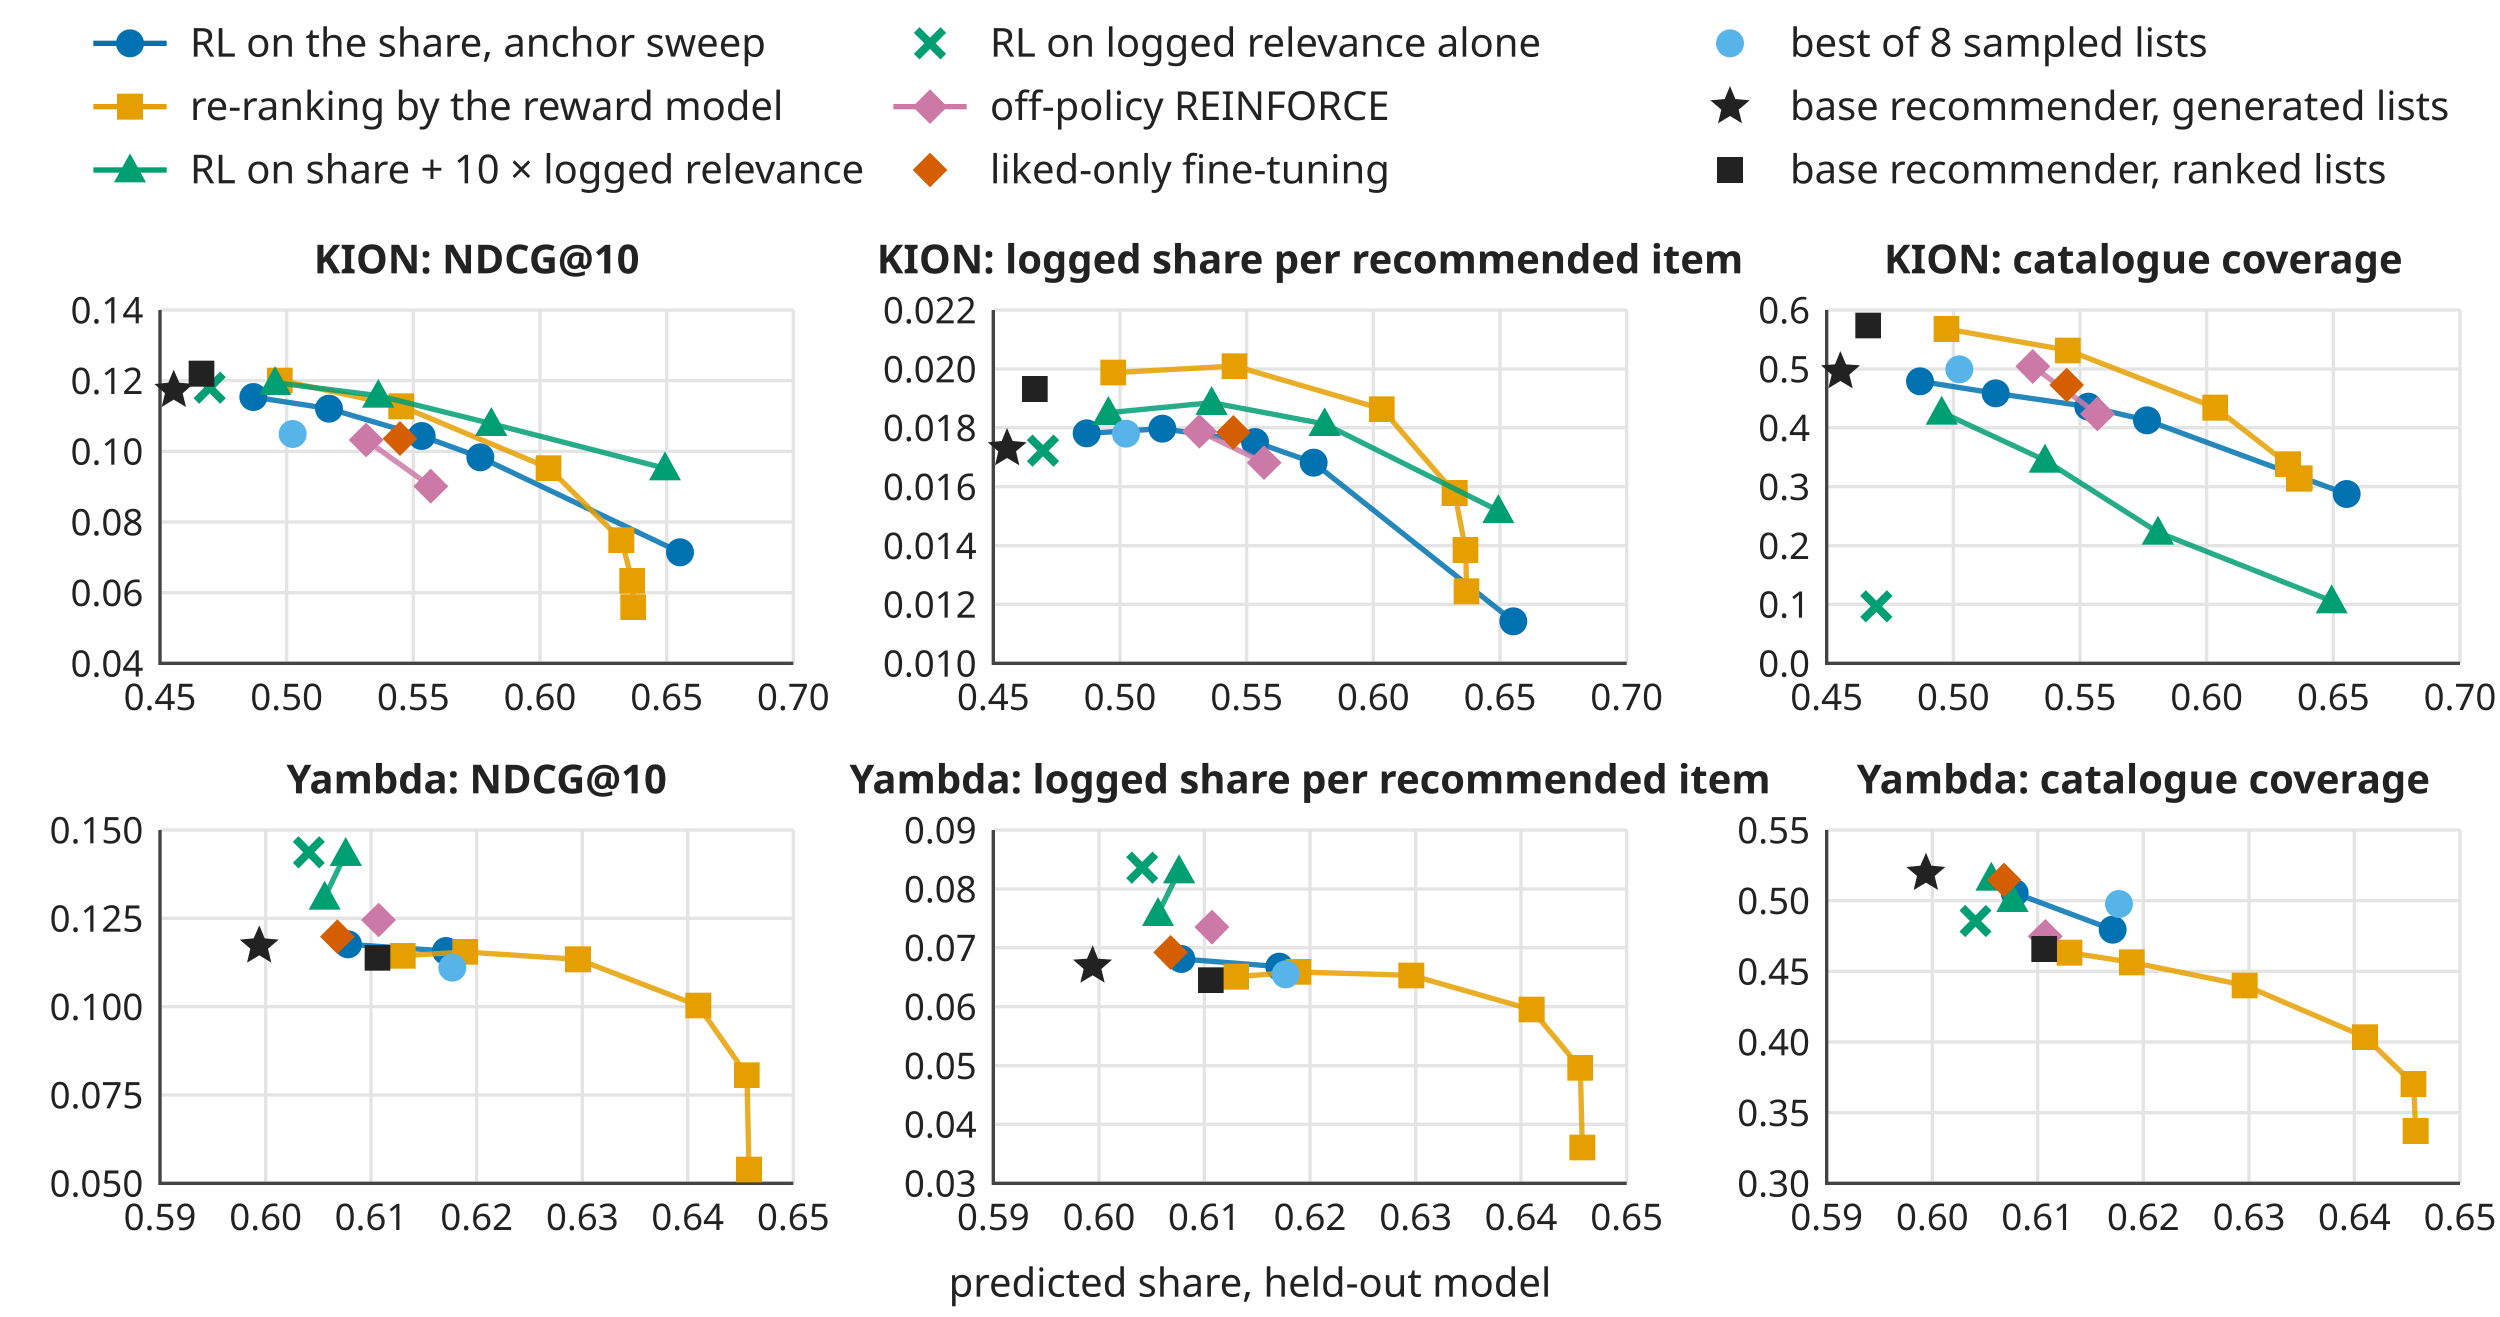
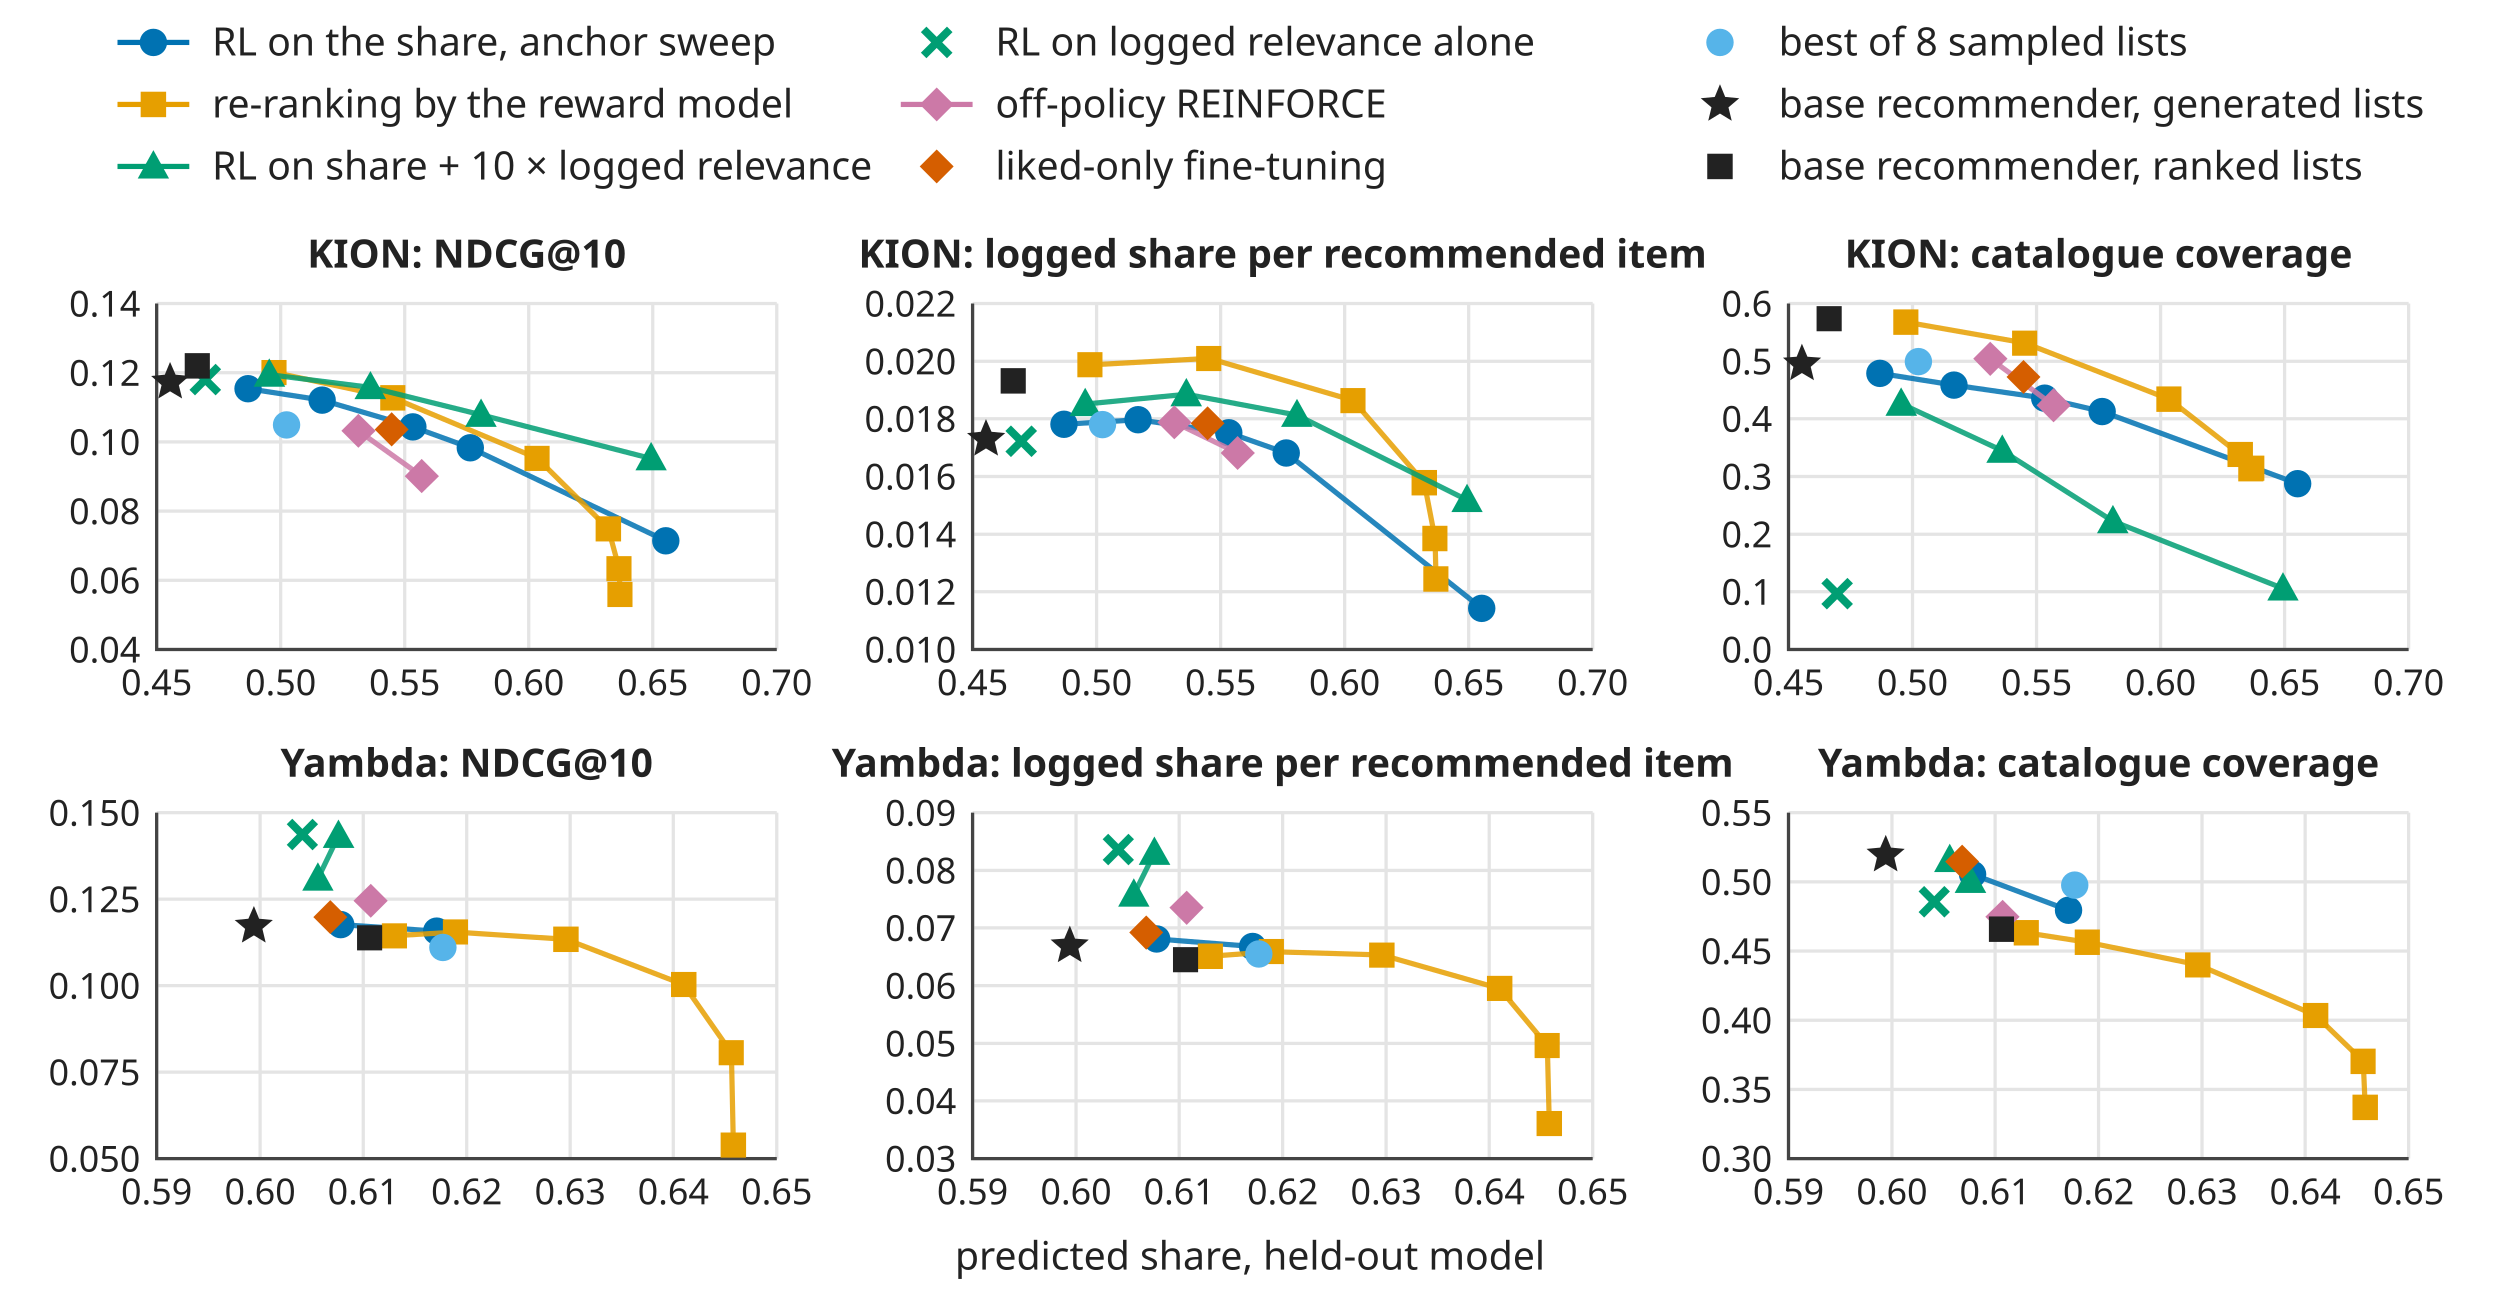
- <svg xmlns="http://www.w3.org/2000/svg" width="750" height="395" viewBox="0 0 750 395" font-family="New Computer Modern">
-   <line x1="28.0" y1="13" x2="50.0" y2="13" stroke="#0072B2" stroke-width="1.6" />
-   <circle cx="39.0" cy="13.0" r="4.2" fill="#0072B2" />
-   <text x="57.0" y="17.0" font-size="12" text-anchor="start" font-weight="normal" fill="#222222">RL on the share, anchor sweep</text>
-   <line x1="28.0" y1="32" x2="50.0" y2="32" stroke="#E69F00" stroke-width="1.6" />
-   <polygon points="35.1,28.1 42.9,28.1 42.9,35.9 35.1,35.9" fill="#E69F00" />
-   <text x="57.0" y="36.0" font-size="12" text-anchor="start" font-weight="normal" fill="#222222">re-ranking by the reward model</text>
-   <line x1="28.0" y1="51" x2="50.0" y2="51" stroke="#009E73" stroke-width="1.6" />
-   <polygon points="39.0,46.0 43.8,54.7 34.2,54.7" fill="#009E73" />
-   <text x="57.0" y="55.0" font-size="12" text-anchor="start" font-weight="normal" fill="#222222">RL on share + 10 × logged relevance</text>
-   <path d="M275.0,9.0 L283.0,17.0 M275.0,17.0 L283.0,9.0" stroke="#009E73" stroke-width="2.4" fill="none" />
-   <text x="297.0" y="17.0" font-size="12" text-anchor="start" font-weight="normal" fill="#222222">RL on logged relevance alone</text>
-   <line x1="268.0" y1="32" x2="290.0" y2="32" stroke="#CC79A7" stroke-width="1.6" />
-   <polygon points="279.0,26.8 284.2,32.0 279.0,37.2 273.8,32.0" fill="#CC79A7" />
-   <text x="297.0" y="36.0" font-size="12" text-anchor="start" font-weight="normal" fill="#222222">off-policy REINFORCE</text>
-   <polygon points="279.0,45.8 284.2,51.0 279.0,56.2 273.8,51.0" fill="#D55E00" />
-   <text x="297.0" y="55.0" font-size="12" text-anchor="start" font-weight="normal" fill="#222222">liked-only fine-tuning</text>
-   <circle cx="519.0" cy="13.0" r="4.2" fill="#56B4E9" />
-   <text x="537.0" y="17.0" font-size="12" text-anchor="start" font-weight="normal" fill="#222222">best of 8 sampled lists</text>
-   <polygon points="519.0,25.8 520.6,29.7 524.9,30.1 521.6,32.9 522.6,37.0 519.0,34.8 515.4,37.0 516.4,32.9 513.1,30.1 517.4,29.7" fill="#222222" />
-   <text x="537.0" y="36.0" font-size="12" text-anchor="start" font-weight="normal" fill="#222222">base recommender, generated lists</text>
-   <polygon points="515.1,47.1 522.9,47.1 522.9,54.9 515.1,54.9" fill="#222222" />
-   <text x="537.0" y="55.0" font-size="12" text-anchor="start" font-weight="normal" fill="#222222">base recommender, ranked lists</text>
+ <svg xmlns="http://www.w3.org/2000/svg" width="766" height="395" viewBox="0 0 766 395" font-family="New Computer Modern">
+   <line x1="36.0" y1="13" x2="58.0" y2="13" stroke="#0072B2" stroke-width="1.6" />
+   <circle cx="47.0" cy="13.0" r="4.2" fill="#0072B2" />
+   <text x="65.0" y="17.0" font-size="12" text-anchor="start" font-weight="normal" fill="#222222">RL on the share, anchor sweep</text>
+   <line x1="36.0" y1="32" x2="58.0" y2="32" stroke="#E69F00" stroke-width="1.6" />
+   <polygon points="43.1,28.1 50.9,28.1 50.9,35.9 43.1,35.9" fill="#E69F00" />
+   <text x="65.0" y="36.0" font-size="12" text-anchor="start" font-weight="normal" fill="#222222">re-ranking by the reward model</text>
+   <line x1="36.0" y1="51" x2="58.0" y2="51" stroke="#009E73" stroke-width="1.6" />
+   <polygon points="47.0,46.0 51.8,54.7 42.2,54.7" fill="#009E73" />
+   <text x="65.0" y="55.0" font-size="12" text-anchor="start" font-weight="normal" fill="#222222">RL on share + 10 × logged relevance</text>
+   <path d="M283.0,9.0 L291.0,17.0 M283.0,17.0 L291.0,9.0" stroke="#009E73" stroke-width="2.4" fill="none" />
+   <text x="305.0" y="17.0" font-size="12" text-anchor="start" font-weight="normal" fill="#222222">RL on logged relevance alone</text>
+   <line x1="276.0" y1="32" x2="298.0" y2="32" stroke="#CC79A7" stroke-width="1.6" />
+   <polygon points="287.0,26.8 292.2,32.0 287.0,37.2 281.8,32.0" fill="#CC79A7" />
+   <text x="305.0" y="36.0" font-size="12" text-anchor="start" font-weight="normal" fill="#222222">off-policy REINFORCE</text>
+   <polygon points="287.0,45.8 292.2,51.0 287.0,56.2 281.8,51.0" fill="#D55E00" />
+   <text x="305.0" y="55.0" font-size="12" text-anchor="start" font-weight="normal" fill="#222222">liked-only fine-tuning</text>
+   <circle cx="527.0" cy="13.0" r="4.2" fill="#56B4E9" />
+   <text x="545.0" y="17.0" font-size="12" text-anchor="start" font-weight="normal" fill="#222222">best of 8 sampled lists</text>
+   <polygon points="527.0,25.8 528.6,29.7 532.9,30.1 529.6,32.9 530.6,37.0 527.0,34.8 523.4,37.0 524.4,32.9 521.1,30.1 525.4,29.7" fill="#222222" />
+   <text x="545.0" y="36.0" font-size="12" text-anchor="start" font-weight="normal" fill="#222222">base recommender, generated lists</text>
+   <polygon points="523.1,47.1 530.9,47.1 530.9,54.9 523.1,54.9" fill="#222222" />
+   <text x="545.0" y="55.0" font-size="12" text-anchor="start" font-weight="normal" fill="#222222">base recommender, ranked lists</text>
  <line x1="48.0" y1="93" x2="48.0" y2="199" stroke="#e4e4e4" />
  <text x="48.0" y="213.0" font-size="11" text-anchor="middle" font-weight="normal" fill="#222222">0.45</text>
  <line x1="86.0" y1="93" x2="86.0" y2="199" stroke="#e4e4e4" />
  <text x="86.0" y="213.0" font-size="11" text-anchor="middle" font-weight="normal" fill="#222222">0.50</text>
  <line x1="124.0" y1="93" x2="124.0" y2="199" stroke="#e4e4e4" />
  <text x="124.0" y="213.0" font-size="11" text-anchor="middle" font-weight="normal" fill="#222222">0.55</text>
  <line x1="162.0" y1="93" x2="162.0" y2="199" stroke="#e4e4e4" />
  <text x="162.0" y="213.0" font-size="11" text-anchor="middle" font-weight="normal" fill="#222222">0.60</text>
  <line x1="200.0" y1="93" x2="200.0" y2="199" stroke="#e4e4e4" />
  <text x="200.0" y="213.0" font-size="11" text-anchor="middle" font-weight="normal" fill="#222222">0.65</text>
  <line x1="238.0" y1="93" x2="238.0" y2="199" stroke="#e4e4e4" />
  <text x="238.0" y="213.0" font-size="11" text-anchor="middle" font-weight="normal" fill="#222222">0.70</text>
  <line x1="48" y1="199.0" x2="238" y2="199.0" stroke="#e4e4e4" />
  <text x="43.0" y="203.0" font-size="11" text-anchor="end" font-weight="normal" fill="#222222">0.04</text>
  <line x1="48" y1="177.8" x2="238" y2="177.8" stroke="#e4e4e4" />
  <text x="43.0" y="181.8" font-size="11" text-anchor="end" font-weight="normal" fill="#222222">0.06</text>
  <line x1="48" y1="156.6" x2="238" y2="156.6" stroke="#e4e4e4" />
  <text x="43.0" y="160.6" font-size="11" text-anchor="end" font-weight="normal" fill="#222222">0.08</text>
  <line x1="48" y1="135.4" x2="238" y2="135.4" stroke="#e4e4e4" />
  <text x="43.0" y="139.4" font-size="11" text-anchor="end" font-weight="normal" fill="#222222">0.10</text>
  <line x1="48" y1="114.2" x2="238" y2="114.2" stroke="#e4e4e4" />
  <text x="43.0" y="118.2" font-size="11" text-anchor="end" font-weight="normal" fill="#222222">0.12</text>
  <line x1="48" y1="93.0" x2="238" y2="93.0" stroke="#e4e4e4" />
  <text x="43.0" y="97.0" font-size="11" text-anchor="end" font-weight="normal" fill="#222222">0.14</text>
  <path d="M48,93 V199 H238" stroke="#444444" fill="none" />
  <text x="143.0" y="82.0" font-size="12" text-anchor="middle" font-weight="bold" fill="#222222">KION: NDCG@10</text>
  <path d="M76.0,119.1 L98.7,122.6 L126.5,130.8 L144.1,137.2 L204.0,165.7" stroke="#0072B2" stroke-width="1.6" fill="none" opacity="0.85" />
  <circle cx="76.0" cy="119.1" r="4.2" fill="#0072B2" />
  <circle cx="98.7" cy="122.6" r="4.2" fill="#0072B2" />
  <circle cx="126.5" cy="130.8" r="4.2" fill="#0072B2" />
  <circle cx="144.1" cy="137.2" r="4.2" fill="#0072B2" />
  <circle cx="204.0" cy="165.7" r="4.2" fill="#0072B2" />
  <path d="M84.0,114.1 L120.4,121.9 L164.6,140.4 L186.4,162.0 L189.7,174.2 L190.0,182.1" stroke="#E69F00" stroke-width="1.6" fill="none" opacity="0.85" />
  <polygon points="80.1,110.3 87.8,110.3 87.8,118.0 80.1,118.0" fill="#E69F00" />
  <polygon points="116.5,118.0 124.2,118.0 124.2,125.8 116.5,125.8" fill="#E69F00" />
  <polygon points="160.7,136.6 168.4,136.6 168.4,144.3 160.7,144.3" fill="#E69F00" />
  <polygon points="182.5,158.2 190.3,158.2 190.3,165.9 182.5,165.9" fill="#E69F00" />
  <polygon points="185.8,170.4 193.5,170.4 193.5,178.1 185.8,178.1" fill="#E69F00" />
  <polygon points="186.1,178.3 193.8,178.3 193.8,186.0 186.1,186.0" fill="#E69F00" />
  <path d="M82.5,114.8 L113.5,118.7 L147.4,127.1 L199.5,140.5" stroke="#009E73" stroke-width="1.6" fill="none" opacity="0.85" />
  <polygon points="82.5,109.8 87.4,118.5 77.7,118.5" fill="#009E73" />
  <polygon points="113.5,113.7 118.3,122.3 108.6,122.3" fill="#009E73" />
  <polygon points="147.4,122.1 152.2,130.8 142.5,130.8" fill="#009E73" />
  <polygon points="199.5,135.4 204.3,144.1 194.7,144.1" fill="#009E73" />
  <path d="M58.9,112.3 L66.9,120.3 M58.9,120.3 L66.9,112.3" stroke="#009E73" stroke-width="2.4" fill="none" />
  <path d="M109.8,132.0 L129.2,145.9" stroke="#CC79A7" stroke-width="1.6" fill="none" opacity="0.85" />
  <polygon points="109.8,126.8 115.1,132.0 109.8,137.2 104.6,132.0" fill="#CC79A7" />
  <polygon points="129.2,140.6 134.5,145.9 129.2,151.1 124.0,145.9" fill="#CC79A7" />
  <polygon points="120.0,126.3 125.2,131.6 120.0,136.8 114.8,131.6" fill="#D55E00" />
  <circle cx="87.8" cy="130.2" r="4.2" fill="#56B4E9" />
  <polygon points="52.1,110.9 53.8,114.8 58.0,115.2 54.8,118.0 55.8,122.1 52.1,119.9 48.5,122.1 49.5,118.0 46.3,115.2 50.5,114.8" fill="#222222" />
  <polygon points="56.6,108.2 64.3,108.2 64.3,116.0 56.6,116.0" fill="#222222" />
  <line x1="298.0" y1="93" x2="298.0" y2="199" stroke="#e4e4e4" />
  <text x="298.0" y="213.0" font-size="11" text-anchor="middle" font-weight="normal" fill="#222222">0.45</text>
  <line x1="336.0" y1="93" x2="336.0" y2="199" stroke="#e4e4e4" />
  <text x="336.0" y="213.0" font-size="11" text-anchor="middle" font-weight="normal" fill="#222222">0.50</text>
  <line x1="374.0" y1="93" x2="374.0" y2="199" stroke="#e4e4e4" />
  <text x="374.0" y="213.0" font-size="11" text-anchor="middle" font-weight="normal" fill="#222222">0.55</text>
  <line x1="412.0" y1="93" x2="412.0" y2="199" stroke="#e4e4e4" />
  <text x="412.0" y="213.0" font-size="11" text-anchor="middle" font-weight="normal" fill="#222222">0.60</text>
  <line x1="450.0" y1="93" x2="450.0" y2="199" stroke="#e4e4e4" />
  <text x="450.0" y="213.0" font-size="11" text-anchor="middle" font-weight="normal" fill="#222222">0.65</text>
  <line x1="488.0" y1="93" x2="488.0" y2="199" stroke="#e4e4e4" />
  <text x="488.0" y="213.0" font-size="11" text-anchor="middle" font-weight="normal" fill="#222222">0.70</text>
  <line x1="298" y1="199.0" x2="488" y2="199.0" stroke="#e4e4e4" />
  <text x="293.0" y="203.0" font-size="11" text-anchor="end" font-weight="normal" fill="#222222">0.010</text>
  <line x1="298" y1="181.3" x2="488" y2="181.3" stroke="#e4e4e4" />
  <text x="293.0" y="185.3" font-size="11" text-anchor="end" font-weight="normal" fill="#222222">0.012</text>
  <line x1="298" y1="163.7" x2="488" y2="163.7" stroke="#e4e4e4" />
  <text x="293.0" y="167.7" font-size="11" text-anchor="end" font-weight="normal" fill="#222222">0.014</text>
  <line x1="298" y1="146.0" x2="488" y2="146.0" stroke="#e4e4e4" />
  <text x="293.0" y="150.0" font-size="11" text-anchor="end" font-weight="normal" fill="#222222">0.016</text>
  <line x1="298" y1="128.3" x2="488" y2="128.3" stroke="#e4e4e4" />
  <text x="293.0" y="132.3" font-size="11" text-anchor="end" font-weight="normal" fill="#222222">0.018</text>
  <line x1="298" y1="110.7" x2="488" y2="110.7" stroke="#e4e4e4" />
  <text x="293.0" y="114.7" font-size="11" text-anchor="end" font-weight="normal" fill="#222222">0.020</text>
  <line x1="298" y1="93.0" x2="488" y2="93.0" stroke="#e4e4e4" />
  <text x="293.0" y="97.0" font-size="11" text-anchor="end" font-weight="normal" fill="#222222">0.022</text>
  <path d="M298,93 V199 H488" stroke="#444444" fill="none" />
  <text x="393.0" y="82.0" font-size="12" text-anchor="middle" font-weight="bold" fill="#222222">KION: logged share per recommended item</text>
  <path d="M326.0,130.0 L348.7,128.6 L376.5,132.6 L394.1,138.8 L454.0,186.4" stroke="#0072B2" stroke-width="1.6" fill="none" opacity="0.85" />
  <circle cx="326.0" cy="130.0" r="4.2" fill="#0072B2" />
  <circle cx="348.7" cy="128.6" r="4.2" fill="#0072B2" />
  <circle cx="376.5" cy="132.6" r="4.2" fill="#0072B2" />
  <circle cx="394.1" cy="138.8" r="4.2" fill="#0072B2" />
  <circle cx="454.0" cy="186.4" r="4.2" fill="#0072B2" />
  <path d="M334.0,111.8 L370.4,109.8 L414.6,122.7 L436.4,147.9 L439.7,165.0 L440.0,177.4" stroke="#E69F00" stroke-width="1.6" fill="none" opacity="0.85" />
  <polygon points="330.1,107.9 337.8,107.9 337.8,115.6 330.1,115.6" fill="#E69F00" />
  <polygon points="366.5,106.0 374.2,106.0 374.2,113.7 366.5,113.7" fill="#E69F00" />
  <polygon points="410.7,118.9 418.4,118.9 418.4,126.6 410.7,126.6" fill="#E69F00" />
  <polygon points="432.5,144.0 440.3,144.0 440.3,151.8 432.5,151.8" fill="#E69F00" />
  <polygon points="435.8,161.1 443.5,161.1 443.5,168.9 435.8,168.9" fill="#E69F00" />
  <polygon points="436.1,173.5 443.8,173.5 443.8,181.3 436.1,181.3" fill="#E69F00" />
  <path d="M332.5,123.8 L363.5,120.8 L397.4,127.2 L449.5,153.2" stroke="#009E73" stroke-width="1.6" fill="none" opacity="0.85" />
  <polygon points="332.5,118.8 337.4,127.5 327.7,127.5" fill="#009E73" />
  <polygon points="363.5,115.8 368.3,124.5 358.6,124.5" fill="#009E73" />
  <polygon points="397.4,122.2 402.2,130.8 392.5,130.8" fill="#009E73" />
  <polygon points="449.5,148.2 454.3,156.9 444.7,156.9" fill="#009E73" />
  <path d="M308.9,131.2 L316.9,139.2 M308.9,139.2 L316.9,131.2" stroke="#009E73" stroke-width="2.4" fill="none" />
  <path d="M359.8,129.4 L379.2,138.8" stroke="#CC79A7" stroke-width="1.6" fill="none" opacity="0.85" />
  <polygon points="359.8,124.2 365.1,129.4 359.8,134.6 354.6,129.4" fill="#CC79A7" />
  <polygon points="379.2,133.6 384.5,138.8 379.2,144.0 374.0,138.8" fill="#CC79A7" />
  <polygon points="370.0,124.5 375.2,129.7 370.0,134.9 364.8,129.7" fill="#D55E00" />
  <circle cx="337.8" cy="130.1" r="4.2" fill="#56B4E9" />
  <polygon points="302.1,128.4 303.8,132.3 308.0,132.7 304.8,135.4 305.8,139.6 302.1,137.4 298.5,139.6 299.5,135.4 296.3,132.7 300.5,132.3" fill="#222222" />
  <polygon points="306.6,112.8 314.3,112.8 314.3,120.6 306.6,120.6" fill="#222222" />
  <line x1="548.0" y1="93" x2="548.0" y2="199" stroke="#e4e4e4" />
  <text x="548.0" y="213.0" font-size="11" text-anchor="middle" font-weight="normal" fill="#222222">0.45</text>
  <line x1="586.0" y1="93" x2="586.0" y2="199" stroke="#e4e4e4" />
  <text x="586.0" y="213.0" font-size="11" text-anchor="middle" font-weight="normal" fill="#222222">0.50</text>
  <line x1="624.0" y1="93" x2="624.0" y2="199" stroke="#e4e4e4" />
  <text x="624.0" y="213.0" font-size="11" text-anchor="middle" font-weight="normal" fill="#222222">0.55</text>
  <line x1="662.0" y1="93" x2="662.0" y2="199" stroke="#e4e4e4" />
  <text x="662.0" y="213.0" font-size="11" text-anchor="middle" font-weight="normal" fill="#222222">0.60</text>
  <line x1="700.0" y1="93" x2="700.0" y2="199" stroke="#e4e4e4" />
  <text x="700.0" y="213.0" font-size="11" text-anchor="middle" font-weight="normal" fill="#222222">0.65</text>
  <line x1="738.0" y1="93" x2="738.0" y2="199" stroke="#e4e4e4" />
  <text x="738.0" y="213.0" font-size="11" text-anchor="middle" font-weight="normal" fill="#222222">0.70</text>
  <line x1="548" y1="199.0" x2="738" y2="199.0" stroke="#e4e4e4" />
  <text x="543.0" y="203.0" font-size="11" text-anchor="end" font-weight="normal" fill="#222222">0.0</text>
  <line x1="548" y1="181.3" x2="738" y2="181.3" stroke="#e4e4e4" />
  <text x="543.0" y="185.3" font-size="11" text-anchor="end" font-weight="normal" fill="#222222">0.1</text>
  <line x1="548" y1="163.7" x2="738" y2="163.7" stroke="#e4e4e4" />
  <text x="543.0" y="167.7" font-size="11" text-anchor="end" font-weight="normal" fill="#222222">0.2</text>
  <line x1="548" y1="146.0" x2="738" y2="146.0" stroke="#e4e4e4" />
  <text x="543.0" y="150.0" font-size="11" text-anchor="end" font-weight="normal" fill="#222222">0.3</text>
  <line x1="548" y1="128.3" x2="738" y2="128.3" stroke="#e4e4e4" />
  <text x="543.0" y="132.3" font-size="11" text-anchor="end" font-weight="normal" fill="#222222">0.4</text>
  <line x1="548" y1="110.7" x2="738" y2="110.7" stroke="#e4e4e4" />
  <text x="543.0" y="114.7" font-size="11" text-anchor="end" font-weight="normal" fill="#222222">0.5</text>
  <line x1="548" y1="93.0" x2="738" y2="93.0" stroke="#e4e4e4" />
  <text x="543.0" y="97.0" font-size="11" text-anchor="end" font-weight="normal" fill="#222222">0.6</text>
  <path d="M548,93 V199 H738" stroke="#444444" fill="none" />
  <text x="643.0" y="82.0" font-size="12" text-anchor="middle" font-weight="bold" fill="#222222">KION: catalogue coverage</text>
  <path d="M576.0,114.4 L598.7,118.0 L626.5,122.0 L644.1,126.1 L704.0,148.2" stroke="#0072B2" stroke-width="1.6" fill="none" opacity="0.85" />
  <circle cx="576.0" cy="114.4" r="4.2" fill="#0072B2" />
  <circle cx="598.7" cy="118.0" r="4.2" fill="#0072B2" />
  <circle cx="626.5" cy="122.0" r="4.2" fill="#0072B2" />
  <circle cx="644.1" cy="126.1" r="4.2" fill="#0072B2" />
  <circle cx="704.0" cy="148.2" r="4.2" fill="#0072B2" />
  <path d="M584.0,98.7 L620.4,105.1 L664.6,122.3 L686.4,139.3 L689.7,143.7 L690.0,143.5" stroke="#E69F00" stroke-width="1.6" fill="none" opacity="0.85" />
  <polygon points="580.1,94.8 587.8,94.8 587.8,102.6 580.1,102.6" fill="#E69F00" />
  <polygon points="616.5,101.3 624.2,101.3 624.2,109.0 616.5,109.0" fill="#E69F00" />
  <polygon points="660.7,118.4 668.4,118.4 668.4,126.2 660.7,126.2" fill="#E69F00" />
  <polygon points="682.5,135.4 690.3,135.4 690.3,143.1 682.5,143.1" fill="#E69F00" />
  <polygon points="685.8,139.8 693.5,139.8 693.5,147.5 685.8,147.5" fill="#E69F00" />
  <polygon points="686.1,139.6 693.8,139.6 693.8,147.3 686.1,147.3" fill="#E69F00" />
  <path d="M582.5,123.7 L613.5,138.1 L647.4,159.7 L699.5,180.3" stroke="#009E73" stroke-width="1.6" fill="none" opacity="0.85" />
  <polygon points="582.5,118.7 587.4,127.4 577.7,127.4" fill="#009E73" />
  <polygon points="613.5,133.1 618.3,141.8 608.6,141.8" fill="#009E73" />
  <polygon points="647.4,154.7 652.2,163.4 642.5,163.4" fill="#009E73" />
  <polygon points="699.5,175.3 704.3,184.0 694.7,184.0" fill="#009E73" />
  <path d="M558.9,177.9 L566.9,185.9 M558.9,185.9 L566.9,177.9" stroke="#009E73" stroke-width="2.4" fill="none" />
  <path d="M609.8,109.9 L629.2,124.2" stroke="#CC79A7" stroke-width="1.6" fill="none" opacity="0.85" />
  <polygon points="609.8,104.7 615.1,109.9 609.8,115.2 604.6,109.9" fill="#CC79A7" />
  <polygon points="629.2,118.9 634.5,124.2 629.2,129.4 624.0,124.2" fill="#CC79A7" />
  <polygon points="620.0,110.3 625.2,115.5 620.0,120.7 614.8,115.5" fill="#D55E00" />
  <circle cx="587.8" cy="110.8" r="4.2" fill="#56B4E9" />
  <polygon points="552.1,105.3 553.8,109.3 558.0,109.6 554.8,112.4 555.8,116.5 552.1,114.3 548.5,116.5 549.5,112.4 546.3,109.6 550.5,109.3" fill="#222222" />
  <polygon points="556.6,93.8 564.3,93.8 564.3,101.5 556.6,101.5" fill="#222222" />
  <line x1="48.0" y1="249" x2="48.0" y2="355" stroke="#e4e4e4" />
  <text x="48.0" y="369.0" font-size="11" text-anchor="middle" font-weight="normal" fill="#222222">0.59</text>
  <line x1="79.7" y1="249" x2="79.7" y2="355" stroke="#e4e4e4" />
  <text x="79.7" y="369.0" font-size="11" text-anchor="middle" font-weight="normal" fill="#222222">0.60</text>
  <line x1="111.3" y1="249" x2="111.3" y2="355" stroke="#e4e4e4" />
  <text x="111.3" y="369.0" font-size="11" text-anchor="middle" font-weight="normal" fill="#222222">0.61</text>
  <line x1="143.0" y1="249" x2="143.0" y2="355" stroke="#e4e4e4" />
  <text x="143.0" y="369.0" font-size="11" text-anchor="middle" font-weight="normal" fill="#222222">0.62</text>
  <line x1="174.7" y1="249" x2="174.7" y2="355" stroke="#e4e4e4" />
  <text x="174.7" y="369.0" font-size="11" text-anchor="middle" font-weight="normal" fill="#222222">0.63</text>
  <line x1="206.3" y1="249" x2="206.3" y2="355" stroke="#e4e4e4" />
  <text x="206.3" y="369.0" font-size="11" text-anchor="middle" font-weight="normal" fill="#222222">0.64</text>
  <line x1="238.0" y1="249" x2="238.0" y2="355" stroke="#e4e4e4" />
  <text x="238.0" y="369.0" font-size="11" text-anchor="middle" font-weight="normal" fill="#222222">0.65</text>
  <line x1="48" y1="355.0" x2="238" y2="355.0" stroke="#e4e4e4" />
  <text x="43.0" y="359.0" font-size="11" text-anchor="end" font-weight="normal" fill="#222222">0.050</text>
  <line x1="48" y1="328.5" x2="238" y2="328.5" stroke="#e4e4e4" />
  <text x="43.0" y="332.5" font-size="11" text-anchor="end" font-weight="normal" fill="#222222">0.075</text>
  <line x1="48" y1="302.0" x2="238" y2="302.0" stroke="#e4e4e4" />
  <text x="43.0" y="306.0" font-size="11" text-anchor="end" font-weight="normal" fill="#222222">0.100</text>
  <line x1="48" y1="275.5" x2="238" y2="275.5" stroke="#e4e4e4" />
  <text x="43.0" y="279.5" font-size="11" text-anchor="end" font-weight="normal" fill="#222222">0.125</text>
  <line x1="48" y1="249.0" x2="238" y2="249.0" stroke="#e4e4e4" />
  <text x="43.0" y="253.0" font-size="11" text-anchor="end" font-weight="normal" fill="#222222">0.150</text>
  <path d="M48,249 V355 H238" stroke="#444444" fill="none" />
  <text x="143.0" y="238.0" font-size="12" text-anchor="middle" font-weight="bold" fill="#222222">Yambda: NDCG@10</text>
  <path d="M104.4,283.3 L133.8,285.3" stroke="#0072B2" stroke-width="1.6" fill="none" opacity="0.85" />
  <circle cx="104.4" cy="283.3" r="4.2" fill="#0072B2" />
  <circle cx="133.8" cy="285.3" r="4.2" fill="#0072B2" />
  <path d="M120.8,286.7 L139.5,285.6 L173.4,287.8 L209.5,301.7 L224.1,322.6 L224.7,350.9" stroke="#E69F00" stroke-width="1.6" fill="none" opacity="0.85" />
  <polygon points="117.0,282.9 124.7,282.9 124.7,290.6 117.0,290.6" fill="#E69F00" />
  <polygon points="135.7,281.7 143.4,281.7 143.4,289.4 135.7,289.4" fill="#E69F00" />
  <polygon points="169.5,283.9 177.3,283.9 177.3,291.7 169.5,291.7" fill="#E69F00" />
  <polygon points="205.6,297.8 213.4,297.8 213.4,305.5 205.6,305.5" fill="#E69F00" />
  <polygon points="220.2,318.7 227.9,318.7 227.9,326.4 220.2,326.4" fill="#E69F00" />
  <polygon points="220.8,347.0 228.6,347.0 228.6,354.7 220.8,354.7" fill="#E69F00" />
  <path d="M97.4,269.2 L103.7,256.1" stroke="#009E73" stroke-width="1.6" fill="none" opacity="0.85" />
  <polygon points="97.4,264.2 102.2,272.9 92.6,272.9" fill="#009E73" />
  <polygon points="103.7,251.1 108.6,259.8 98.9,259.8" fill="#009E73" />
  <path d="M88.7,251.7 L96.6,259.7 M88.7,259.7 L96.6,251.7" stroke="#009E73" stroke-width="2.4" fill="none" />
  <polygon points="113.6,270.8 118.8,276.0 113.6,281.2 108.3,276.0" fill="#CC79A7" />
  <polygon points="101.2,275.8 106.4,281.0 101.2,286.2 96.0,281.0" fill="#D55E00" />
  <circle cx="135.7" cy="290.3" r="4.2" fill="#56B4E9" />
  <polygon points="77.8,277.6 79.4,281.5 83.6,281.9 80.4,284.6 81.4,288.8 77.8,286.6 74.1,288.8 75.1,284.6 71.9,281.9 76.1,281.5" fill="#222222" />
  <polygon points="109.4,283.5 117.1,283.5 117.1,291.2 109.4,291.2" fill="#222222" />
  <line x1="298.0" y1="249" x2="298.0" y2="355" stroke="#e4e4e4" />
  <text x="298.0" y="369.0" font-size="11" text-anchor="middle" font-weight="normal" fill="#222222">0.59</text>
  <line x1="329.7" y1="249" x2="329.7" y2="355" stroke="#e4e4e4" />
  <text x="329.7" y="369.0" font-size="11" text-anchor="middle" font-weight="normal" fill="#222222">0.60</text>
  <line x1="361.3" y1="249" x2="361.3" y2="355" stroke="#e4e4e4" />
  <text x="361.3" y="369.0" font-size="11" text-anchor="middle" font-weight="normal" fill="#222222">0.61</text>
  <line x1="393.0" y1="249" x2="393.0" y2="355" stroke="#e4e4e4" />
  <text x="393.0" y="369.0" font-size="11" text-anchor="middle" font-weight="normal" fill="#222222">0.62</text>
  <line x1="424.7" y1="249" x2="424.7" y2="355" stroke="#e4e4e4" />
  <text x="424.7" y="369.0" font-size="11" text-anchor="middle" font-weight="normal" fill="#222222">0.63</text>
  <line x1="456.3" y1="249" x2="456.3" y2="355" stroke="#e4e4e4" />
  <text x="456.3" y="369.0" font-size="11" text-anchor="middle" font-weight="normal" fill="#222222">0.64</text>
  <line x1="488.0" y1="249" x2="488.0" y2="355" stroke="#e4e4e4" />
  <text x="488.0" y="369.0" font-size="11" text-anchor="middle" font-weight="normal" fill="#222222">0.65</text>
  <line x1="298" y1="355.0" x2="488" y2="355.0" stroke="#e4e4e4" />
  <text x="293.0" y="359.0" font-size="11" text-anchor="end" font-weight="normal" fill="#222222">0.03</text>
  <line x1="298" y1="337.3" x2="488" y2="337.3" stroke="#e4e4e4" />
  <text x="293.0" y="341.3" font-size="11" text-anchor="end" font-weight="normal" fill="#222222">0.04</text>
  <line x1="298" y1="319.7" x2="488" y2="319.7" stroke="#e4e4e4" />
  <text x="293.0" y="323.7" font-size="11" text-anchor="end" font-weight="normal" fill="#222222">0.05</text>
  <line x1="298" y1="302.0" x2="488" y2="302.0" stroke="#e4e4e4" />
  <text x="293.0" y="306.0" font-size="11" text-anchor="end" font-weight="normal" fill="#222222">0.06</text>
  <line x1="298" y1="284.3" x2="488" y2="284.3" stroke="#e4e4e4" />
  <text x="293.0" y="288.3" font-size="11" text-anchor="end" font-weight="normal" fill="#222222">0.07</text>
  <line x1="298" y1="266.7" x2="488" y2="266.7" stroke="#e4e4e4" />
  <text x="293.0" y="270.7" font-size="11" text-anchor="end" font-weight="normal" fill="#222222">0.08</text>
  <line x1="298" y1="249.0" x2="488" y2="249.0" stroke="#e4e4e4" />
  <text x="293.0" y="253.0" font-size="11" text-anchor="end" font-weight="normal" fill="#222222">0.09</text>
  <path d="M298,249 V355 H488" stroke="#444444" fill="none" />
  <text x="393.0" y="238.0" font-size="12" text-anchor="middle" font-weight="bold" fill="#222222">Yambda: logged share per recommended item</text>
  <path d="M354.4,287.7 L383.8,290.0" stroke="#0072B2" stroke-width="1.6" fill="none" opacity="0.85" />
  <circle cx="354.4" cy="287.7" r="4.2" fill="#0072B2" />
  <circle cx="383.8" cy="290.0" r="4.2" fill="#0072B2" />
  <path d="M370.8,293.0 L389.5,291.6 L423.4,292.6 L459.5,302.9 L474.1,320.4 L474.7,344.2" stroke="#E69F00" stroke-width="1.6" fill="none" opacity="0.85" />
  <polygon points="367.0,289.1 374.7,289.1 374.7,296.9 367.0,296.9" fill="#E69F00" />
  <polygon points="385.7,287.7 393.4,287.7 393.4,295.4 385.7,295.4" fill="#E69F00" />
  <polygon points="419.5,288.8 427.3,288.8 427.3,296.5 419.5,296.5" fill="#E69F00" />
  <polygon points="455.6,299.0 463.4,299.0 463.4,306.7 455.6,306.7" fill="#E69F00" />
  <polygon points="470.2,316.5 477.9,316.5 477.9,324.2 470.2,324.2" fill="#E69F00" />
  <polygon points="470.8,340.4 478.6,340.4 478.6,348.1 470.8,348.1" fill="#E69F00" />
  <path d="M347.4,274.1 L353.7,261.4" stroke="#009E73" stroke-width="1.6" fill="none" opacity="0.85" />
  <polygon points="347.4,269.1 352.2,277.8 342.6,277.8" fill="#009E73" />
  <polygon points="353.7,256.3 358.6,265.0 348.9,265.0" fill="#009E73" />
  <path d="M338.7,256.3 L346.6,264.3 M338.7,264.3 L346.6,256.3" stroke="#009E73" stroke-width="2.4" fill="none" />
  <polygon points="363.6,272.9 368.8,278.1 363.6,283.4 358.3,278.1" fill="#CC79A7" />
  <polygon points="351.2,280.5 356.4,285.7 351.2,291.0 346.0,285.7" fill="#D55E00" />
  <circle cx="385.7" cy="292.3" r="4.2" fill="#56B4E9" />
  <polygon points="327.8,283.6 329.4,287.6 333.6,287.9 330.4,290.7 331.4,294.8 327.8,292.6 324.1,294.8 325.1,290.7 321.9,287.9 326.1,287.6" fill="#222222" />
  <polygon points="359.4,290.2 367.1,290.2 367.1,297.9 359.4,297.9" fill="#222222" />
  <line x1="548.0" y1="249" x2="548.0" y2="355" stroke="#e4e4e4" />
  <text x="548.0" y="369.0" font-size="11" text-anchor="middle" font-weight="normal" fill="#222222">0.59</text>
  <line x1="579.7" y1="249" x2="579.7" y2="355" stroke="#e4e4e4" />
  <text x="579.7" y="369.0" font-size="11" text-anchor="middle" font-weight="normal" fill="#222222">0.60</text>
  <line x1="611.3" y1="249" x2="611.3" y2="355" stroke="#e4e4e4" />
  <text x="611.3" y="369.0" font-size="11" text-anchor="middle" font-weight="normal" fill="#222222">0.61</text>
  <line x1="643.0" y1="249" x2="643.0" y2="355" stroke="#e4e4e4" />
  <text x="643.0" y="369.0" font-size="11" text-anchor="middle" font-weight="normal" fill="#222222">0.62</text>
  <line x1="674.7" y1="249" x2="674.7" y2="355" stroke="#e4e4e4" />
  <text x="674.7" y="369.0" font-size="11" text-anchor="middle" font-weight="normal" fill="#222222">0.63</text>
  <line x1="706.3" y1="249" x2="706.3" y2="355" stroke="#e4e4e4" />
  <text x="706.3" y="369.0" font-size="11" text-anchor="middle" font-weight="normal" fill="#222222">0.64</text>
  <line x1="738.0" y1="249" x2="738.0" y2="355" stroke="#e4e4e4" />
  <text x="738.0" y="369.0" font-size="11" text-anchor="middle" font-weight="normal" fill="#222222">0.65</text>
  <line x1="548" y1="355.0" x2="738" y2="355.0" stroke="#e4e4e4" />
  <text x="543.0" y="359.0" font-size="11" text-anchor="end" font-weight="normal" fill="#222222">0.30</text>
  <line x1="548" y1="333.8" x2="738" y2="333.8" stroke="#e4e4e4" />
  <text x="543.0" y="337.8" font-size="11" text-anchor="end" font-weight="normal" fill="#222222">0.35</text>
  <line x1="548" y1="312.6" x2="738" y2="312.6" stroke="#e4e4e4" />
  <text x="543.0" y="316.6" font-size="11" text-anchor="end" font-weight="normal" fill="#222222">0.40</text>
  <line x1="548" y1="291.4" x2="738" y2="291.4" stroke="#e4e4e4" />
  <text x="543.0" y="295.4" font-size="11" text-anchor="end" font-weight="normal" fill="#222222">0.45</text>
  <line x1="548" y1="270.2" x2="738" y2="270.2" stroke="#e4e4e4" />
  <text x="543.0" y="274.2" font-size="11" text-anchor="end" font-weight="normal" fill="#222222">0.50</text>
  <line x1="548" y1="249.0" x2="738" y2="249.0" stroke="#e4e4e4" />
  <text x="543.0" y="253.0" font-size="11" text-anchor="end" font-weight="normal" fill="#222222">0.55</text>
  <path d="M548,249 V355 H738" stroke="#444444" fill="none" />
  <text x="643.0" y="238.0" font-size="12" text-anchor="middle" font-weight="bold" fill="#222222">Yambda: catalogue coverage</text>
  <path d="M604.4,267.9 L633.8,278.9" stroke="#0072B2" stroke-width="1.6" fill="none" opacity="0.85" />
  <circle cx="604.4" cy="267.9" r="4.2" fill="#0072B2" />
  <circle cx="633.8" cy="278.9" r="4.2" fill="#0072B2" />
  <path d="M620.8,285.8 L639.5,288.7 L673.4,295.6 L709.5,311.1 L724.1,325.2 L724.7,339.3" stroke="#E69F00" stroke-width="1.6" fill="none" opacity="0.85" />
  <polygon points="617.0,281.9 624.7,281.9 624.7,289.7 617.0,289.7" fill="#E69F00" />
  <polygon points="635.7,284.8 643.4,284.8 643.4,292.6 635.7,292.6" fill="#E69F00" />
  <polygon points="669.5,291.8 677.3,291.8 677.3,299.5 669.5,299.5" fill="#E69F00" />
  <polygon points="705.6,307.3 713.4,307.3 713.4,315.0 705.6,315.0" fill="#E69F00" />
  <polygon points="720.2,321.3 727.9,321.3 727.9,329.1 720.2,329.1" fill="#E69F00" />
  <polygon points="720.8,335.4 728.6,335.4 728.6,343.2 720.8,343.2" fill="#E69F00" />
  <path d="M597.4,263.5 L603.7,269.9" stroke="#009E73" stroke-width="1.6" fill="none" opacity="0.85" />
  <polygon points="597.4,258.5 602.2,267.2 592.6,267.2" fill="#009E73" />
  <polygon points="603.7,264.9 608.6,273.6 598.9,273.6" fill="#009E73" />
  <path d="M588.7,272.3 L596.6,280.3 M588.7,280.3 L596.6,272.3" stroke="#009E73" stroke-width="2.4" fill="none" />
  <polygon points="613.6,275.7 618.8,280.9 613.6,286.1 608.3,280.9" fill="#CC79A7" />
  <polygon points="601.2,258.8 606.4,264.0 601.2,269.2 596.0,264.0" fill="#D55E00" />
  <circle cx="635.7" cy="271.2" r="4.2" fill="#56B4E9" />
  <polygon points="577.8,255.8 579.4,259.7 583.6,260.1 580.4,262.8 581.4,267.0 577.8,264.8 574.1,267.0 575.1,262.8 571.9,260.1 576.1,259.7" fill="#222222" />
  <polygon points="609.4,280.8 617.1,280.8 617.1,288.6 609.4,288.6" fill="#222222" />
-   <text x="375.0" y="389.0" font-size="12" text-anchor="middle" font-weight="normal" fill="#222222">predicted share, held-out model</text>
+   <text x="383.0" y="389.0" font-size="12" text-anchor="middle" font-weight="normal" fill="#222222">predicted share, held-out model</text>
</svg>
